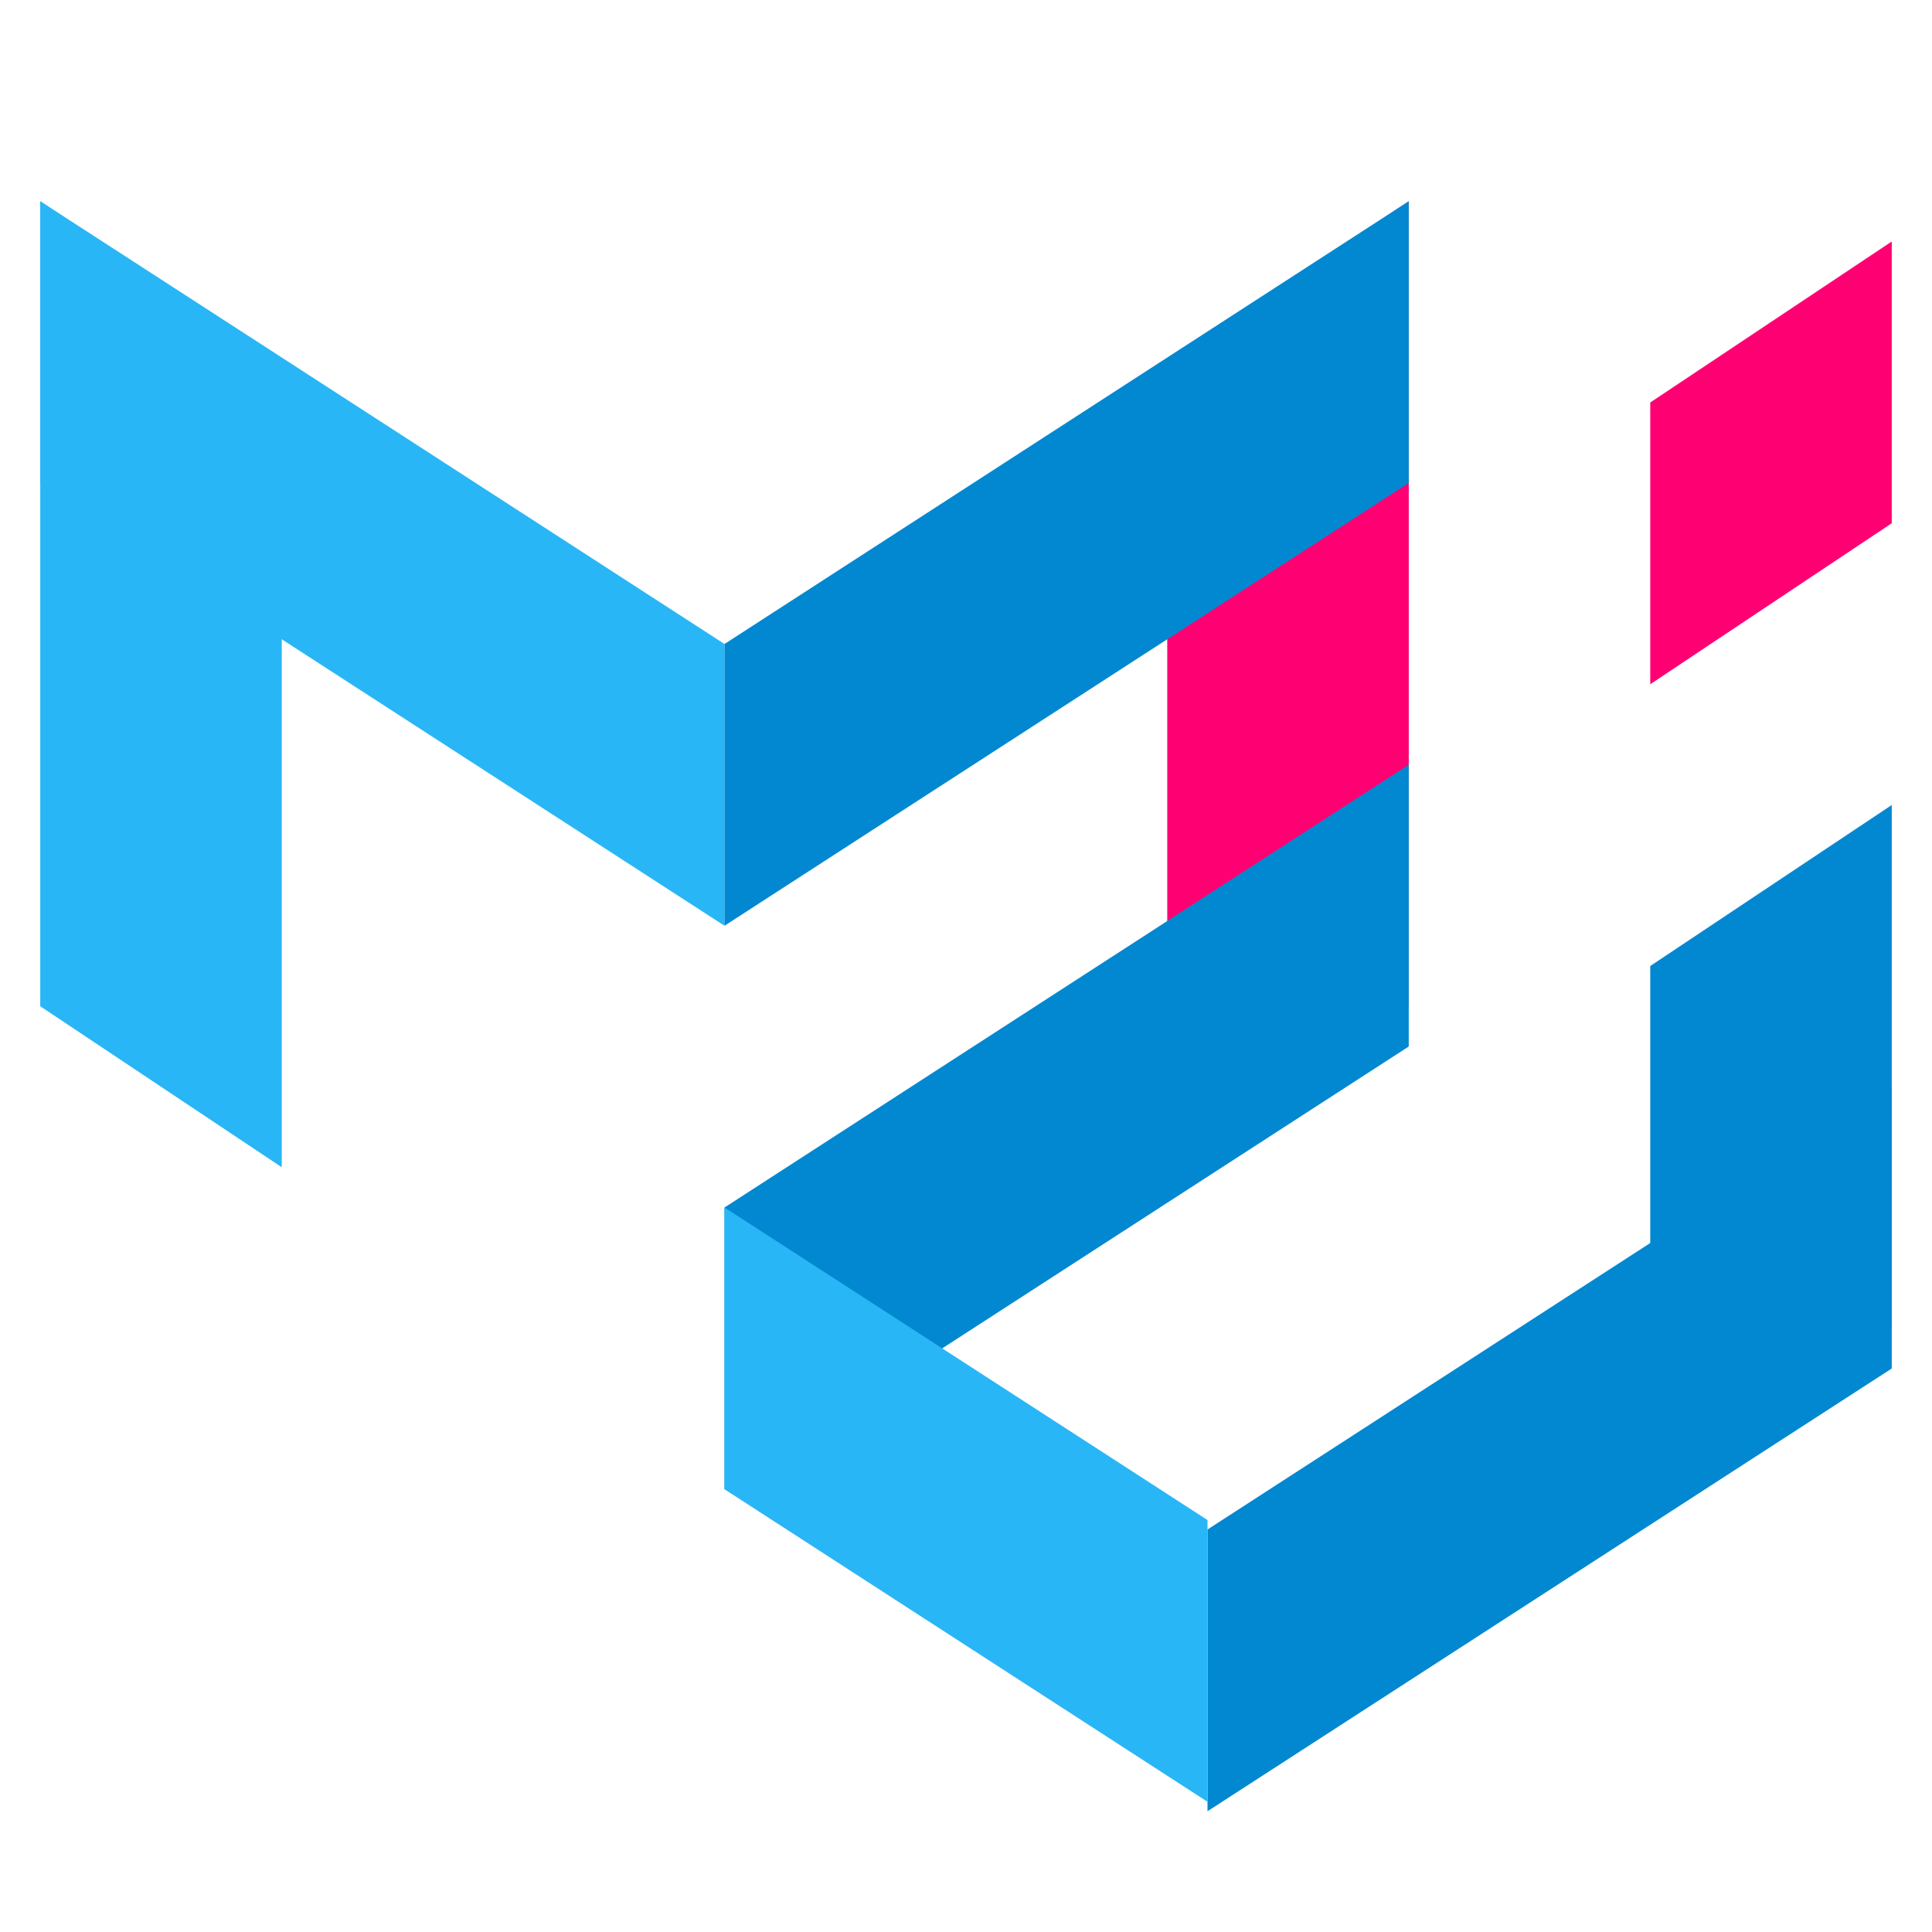
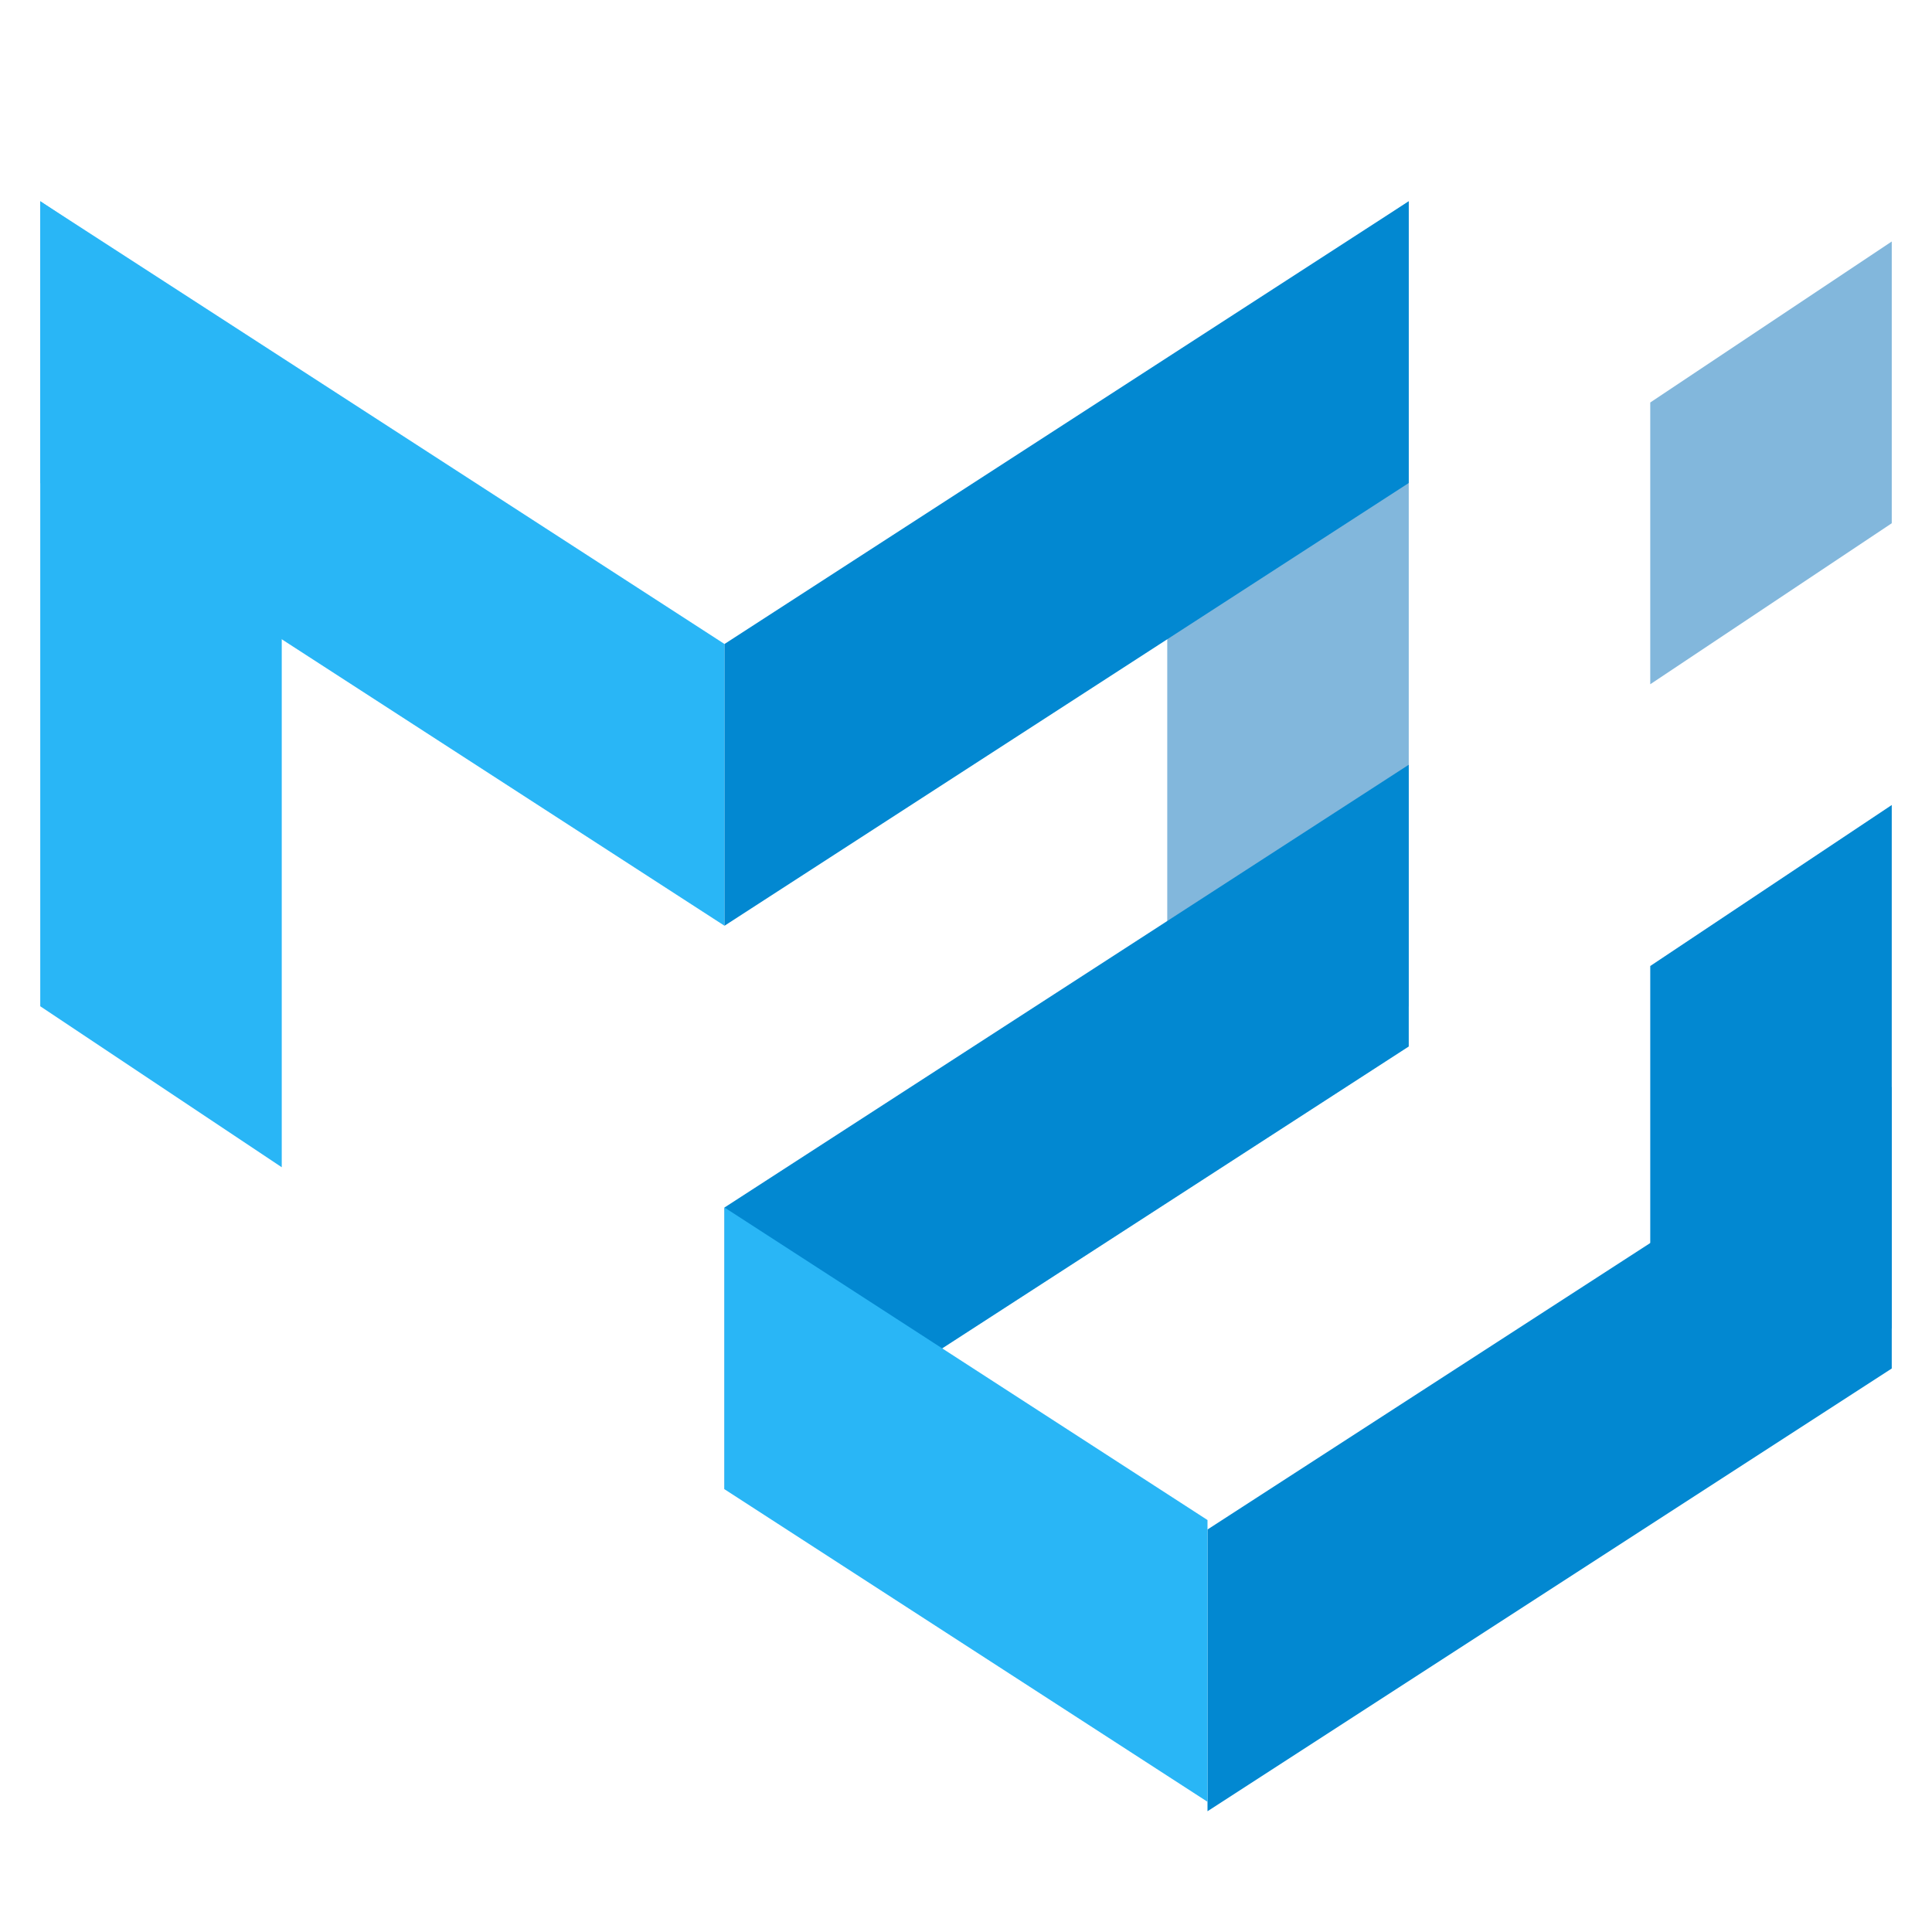
<svg xmlns="http://www.w3.org/2000/svg" viewBox="0 0 48 48" width="480px" height="480px">
  <polygon fill="#29b6f6" points="1,5 7,9 7,29 1,25" />
  <polygon fill="#0288d1" points="47,20 41,24 41,37 47,33" />
-   <polygon fill="#ff0072" points="47,6 41,10 41,17 47,13" />
-   <polygon fill="#ff0072" points="35,5 29,9 29,29 35,25" />
+   <polygon fill="#82b7dc" points="47,6 41,10 41,17 47,13" />
+   <polygon fill="#82b7dc" points="35,5 29,9 29,29 35,25" />
  <polygon fill="#29b6f6" points="1,12 18,23 18,16 1,5" />
  <polygon fill="#0288d1" points="35,12 18,23 18,16 35,5" />
  <polygon fill="#0288d1" points="35,26 18,37 18,30 35,19" />
  <polygon fill="#0288d1" points="47,34 30,45 30,38 47,27" />
  <polygon fill="#29b6f6" points="30,37.765 18,30 18,37 30,44.765" />
</svg>
